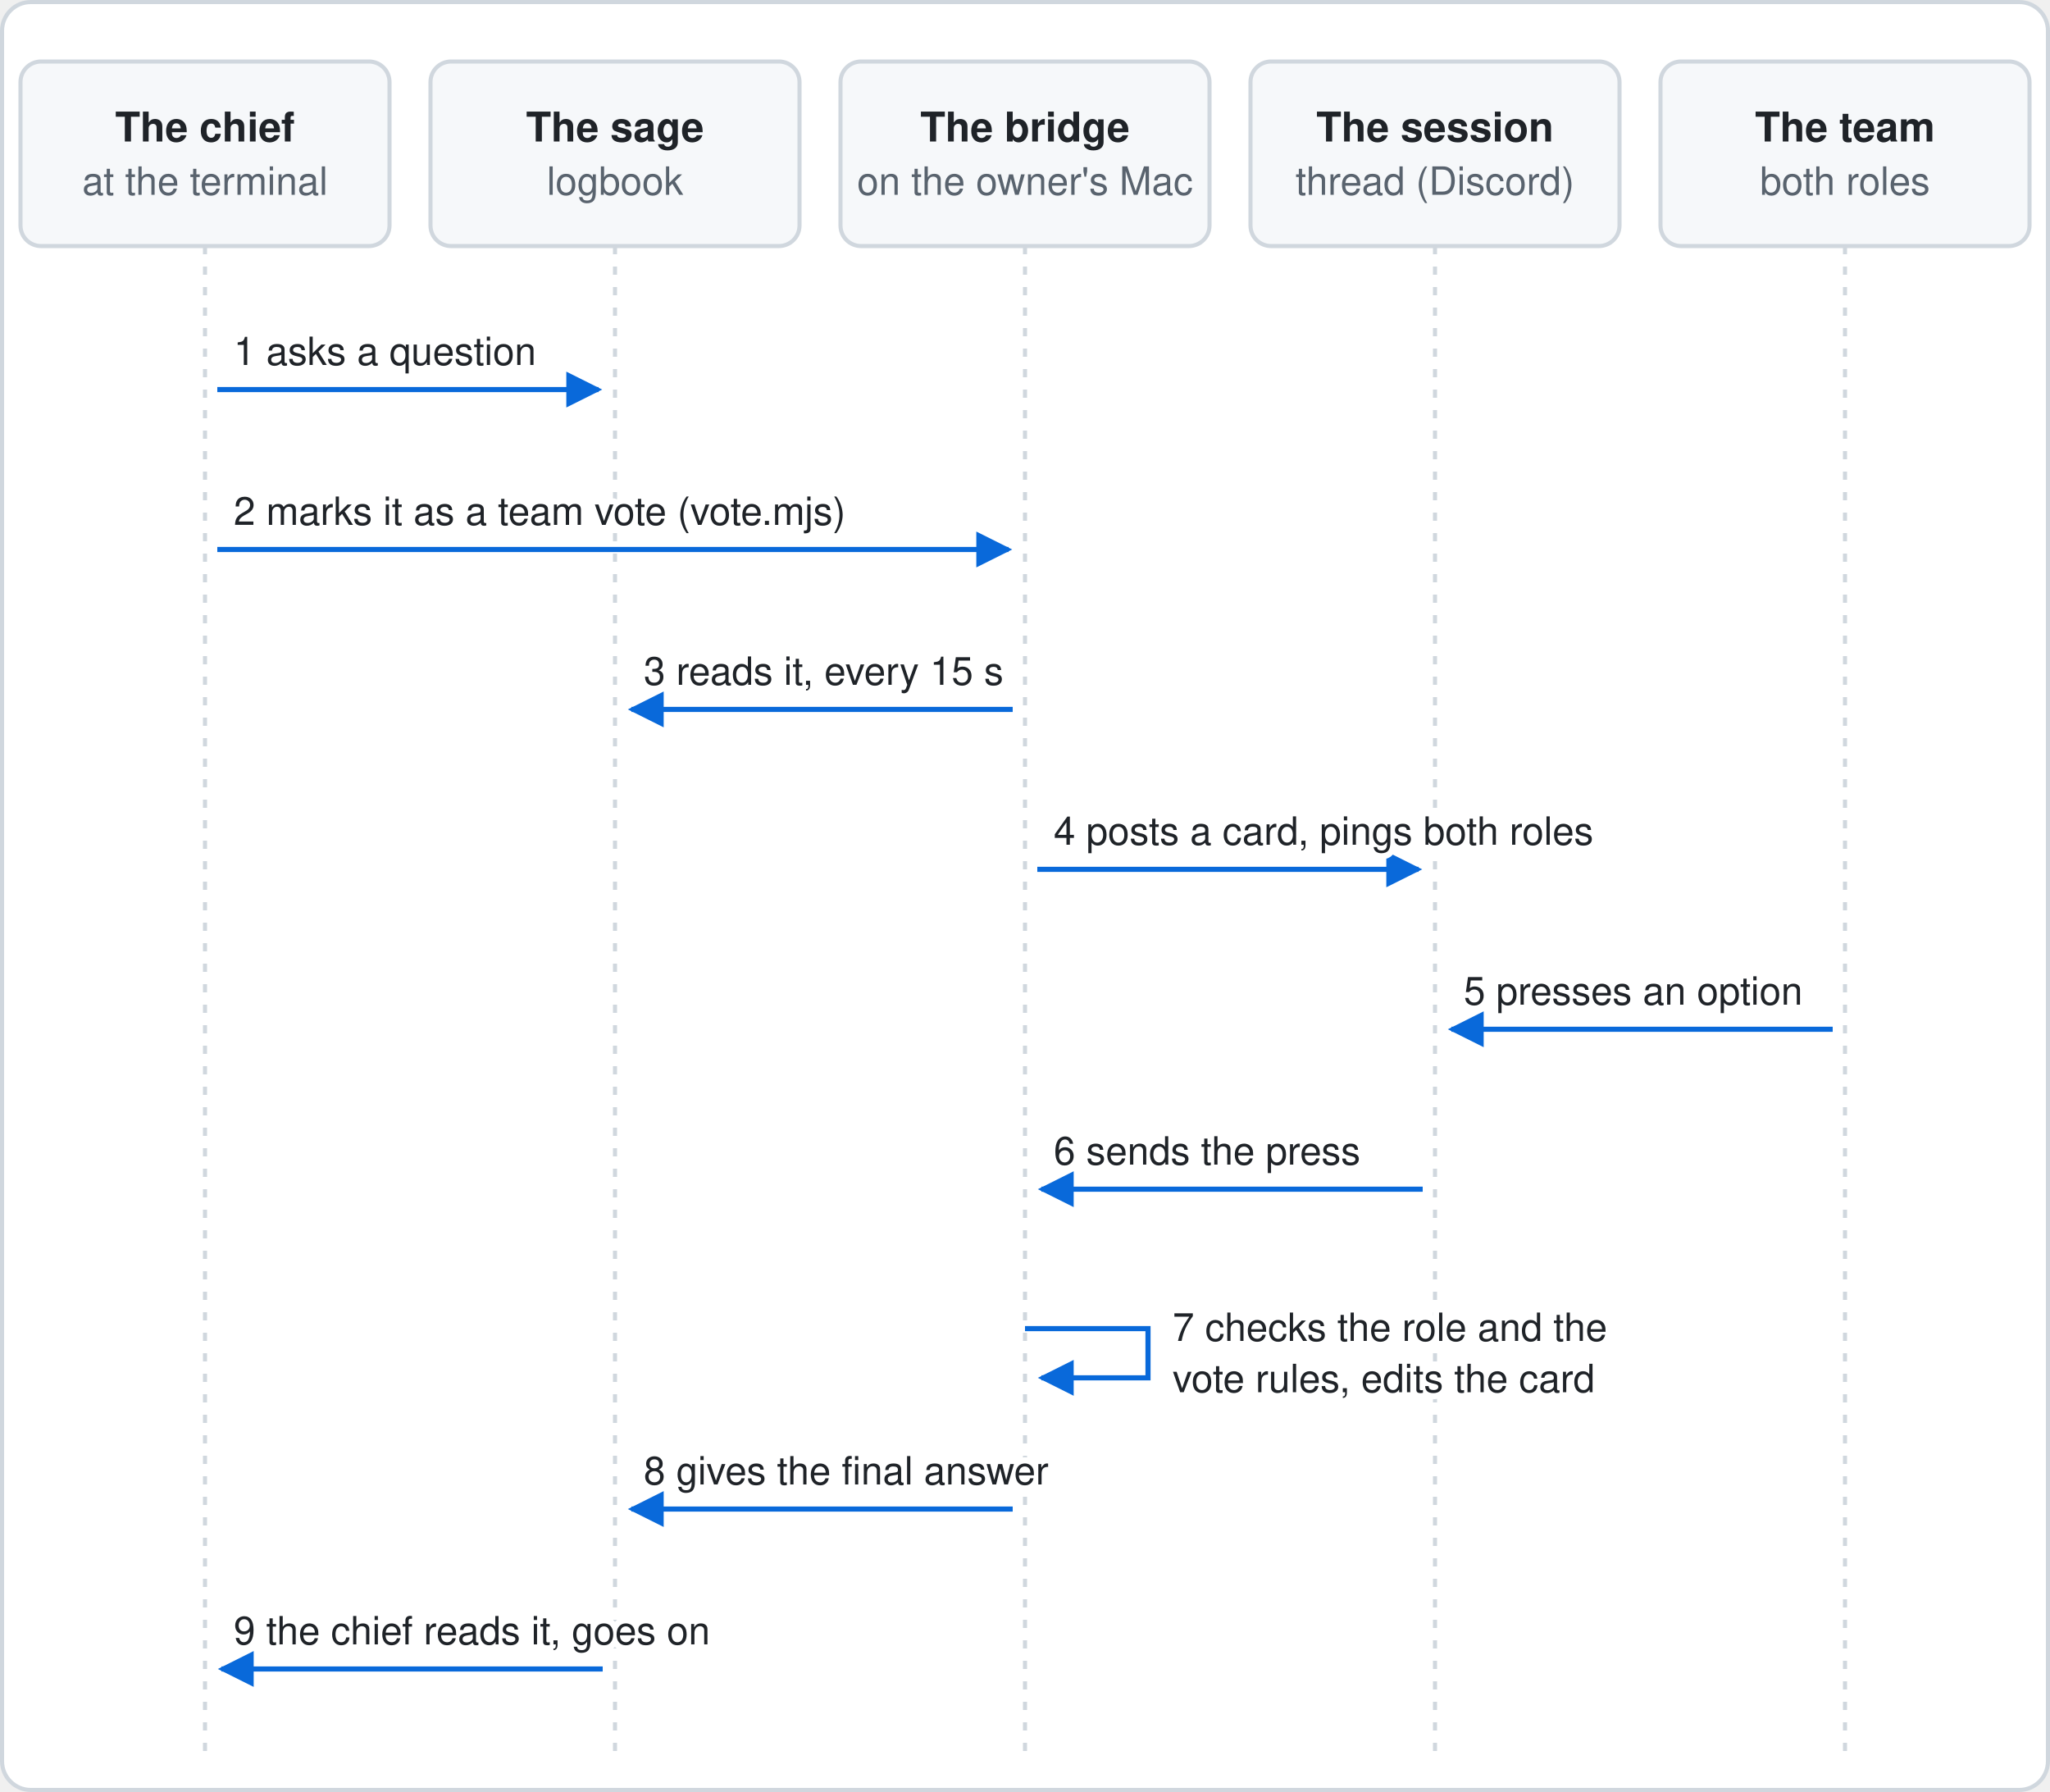
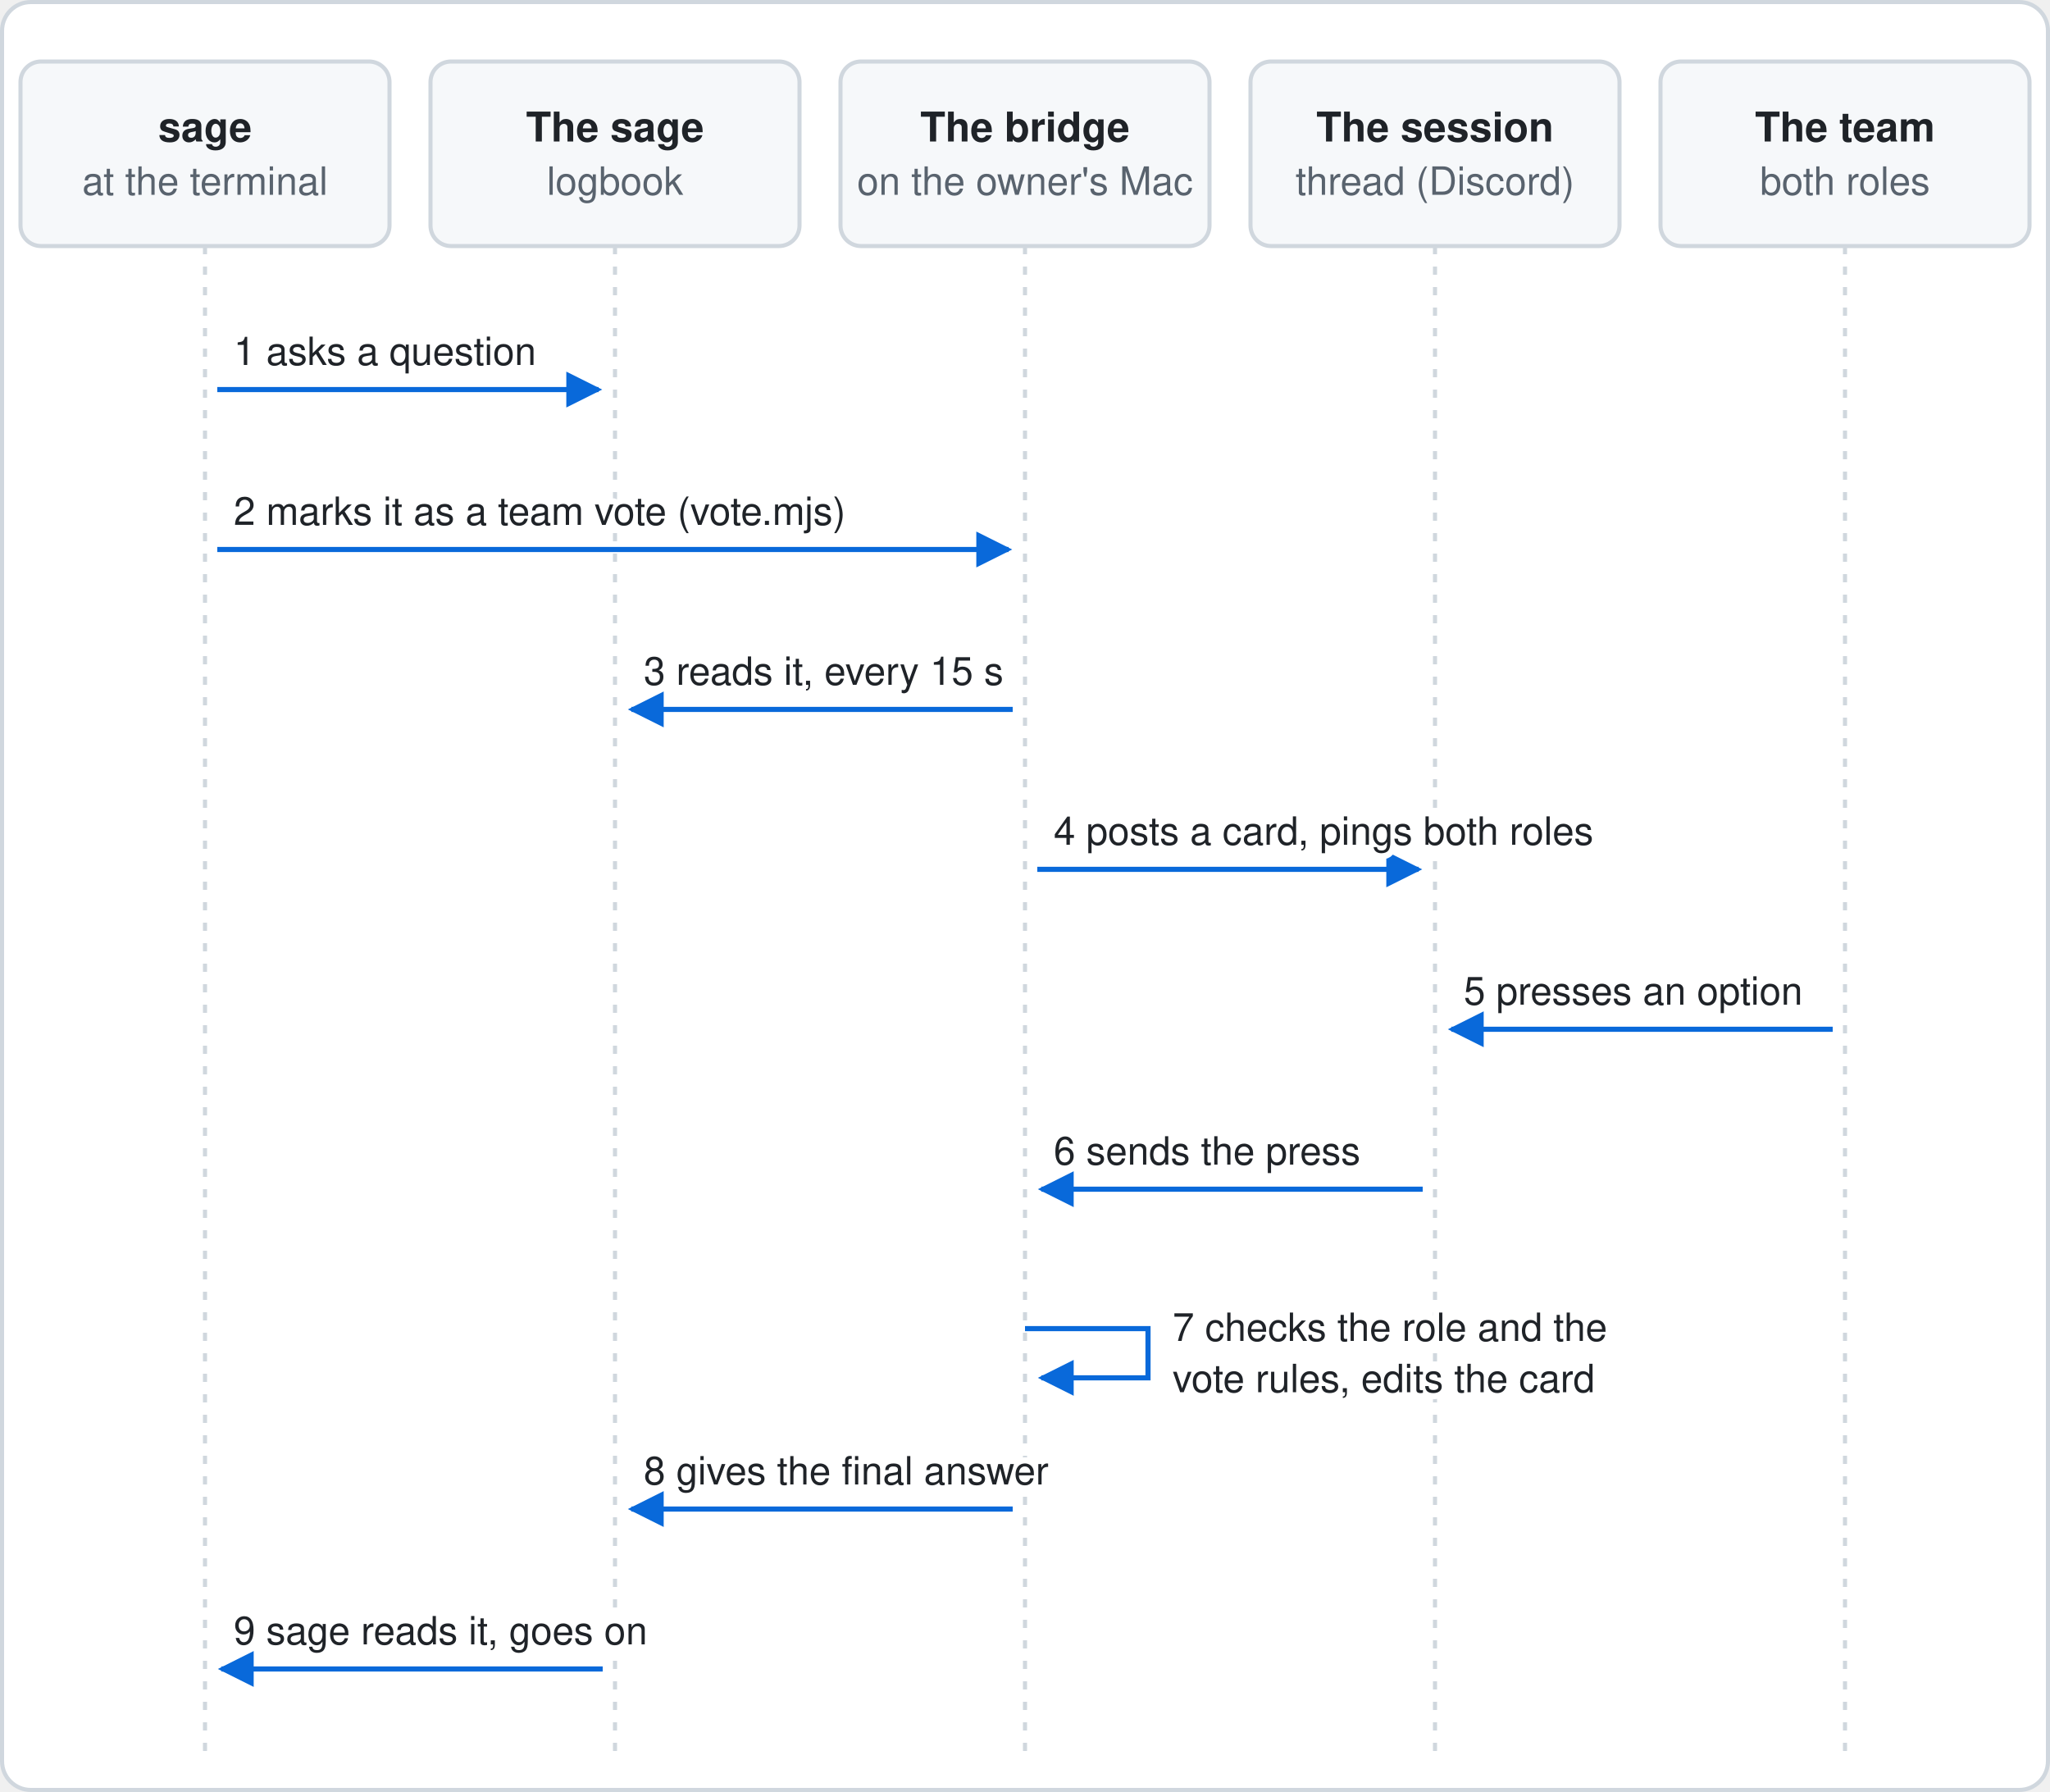
<svg xmlns="http://www.w3.org/2000/svg" width="1000" height="874" viewBox="0 0 1000 874" role="img" font-family="-apple-system, BlinkMacSystemFont, 'Segoe UI', Helvetica, Arial, sans-serif">
  <defs>
    <marker id="head" viewBox="0 0 10 10" refX="9" refY="5" markerWidth="7" markerHeight="7" orient="auto-start-reverse">
      <path d="M0 0L10 5L0 10z" fill="#0969DA" />
    </marker>
  </defs>
  <rect x="1" y="1" width="998" height="872" rx="14" fill="#FFFFFF" stroke="#D0D7DE" stroke-width="2" />
  <rect x="10" y="30" width="180" height="90" rx="10" fill="#F6F8FA" stroke="#D0D7DE" stroke-width="2" />
  <text x="100" y="69" font-size="20" font-weight="600" fill="#1F2328" text-anchor="middle">
-     <tspan x="100" dy="0">The chief</tspan>
+     <tspan x="100" dy="0">sage</tspan>
  </text>
  <text x="100" y="95" font-size="19" fill="#59636E" text-anchor="middle">
    <tspan x="100" dy="0">at the terminal</tspan>
  </text>
  <line x1="100" y1="120" x2="100" y2="854" stroke="#D0D7DE" stroke-width="2" stroke-dasharray="4 6" />
  <rect x="210" y="30" width="180" height="90" rx="10" fill="#F6F8FA" stroke="#D0D7DE" stroke-width="2" />
  <text x="300" y="69" font-size="20" font-weight="600" fill="#1F2328" text-anchor="middle">
    <tspan x="300" dy="0">The sage</tspan>
  </text>
  <text x="300" y="95" font-size="19" fill="#59636E" text-anchor="middle">
    <tspan x="300" dy="0">logbook</tspan>
  </text>
  <line x1="300" y1="120" x2="300" y2="854" stroke="#D0D7DE" stroke-width="2" stroke-dasharray="4 6" />
  <rect x="410" y="30" width="180" height="90" rx="10" fill="#F6F8FA" stroke="#D0D7DE" stroke-width="2" />
  <text x="500" y="69" font-size="20" font-weight="600" fill="#1F2328" text-anchor="middle">
    <tspan x="500" dy="0">The bridge</tspan>
  </text>
  <text x="500" y="95" font-size="19" fill="#59636E" text-anchor="middle">
    <tspan x="500" dy="0">on the owner's Mac</tspan>
  </text>
  <line x1="500" y1="120" x2="500" y2="854" stroke="#D0D7DE" stroke-width="2" stroke-dasharray="4 6" />
  <rect x="610" y="30" width="180" height="90" rx="10" fill="#F6F8FA" stroke="#D0D7DE" stroke-width="2" />
  <text x="700" y="69" font-size="20" font-weight="600" fill="#1F2328" text-anchor="middle">
    <tspan x="700" dy="0">The session</tspan>
  </text>
  <text x="700" y="95" font-size="19" fill="#59636E" text-anchor="middle">
    <tspan x="700" dy="0">thread (Discord)</tspan>
  </text>
  <line x1="700" y1="120" x2="700" y2="854" stroke="#D0D7DE" stroke-width="2" stroke-dasharray="4 6" />
  <rect x="810" y="30" width="180" height="90" rx="10" fill="#F6F8FA" stroke="#D0D7DE" stroke-width="2" />
  <text x="900" y="69" font-size="20" font-weight="600" fill="#1F2328" text-anchor="middle">
    <tspan x="900" dy="0">The team</tspan>
  </text>
  <text x="900" y="95" font-size="19" fill="#59636E" text-anchor="middle">
    <tspan x="900" dy="0">both roles</tspan>
  </text>
  <line x1="900" y1="120" x2="900" y2="854" stroke="#D0D7DE" stroke-width="2" stroke-dasharray="4 6" />
  <path d="M106 190 H292" fill="none" stroke="#0969DA" stroke-width="2.5" marker-end="url(#head)" />
  <text x="114" y="178" font-size="19" fill="#1F2328" text-anchor="start" stroke="#FFFFFF" stroke-width="6" stroke-linejoin="round" paint-order="stroke">
    <tspan x="114" dy="0">1  asks a question</tspan>
  </text>
  <path d="M106 268 H492" fill="none" stroke="#0969DA" stroke-width="2.5" marker-end="url(#head)" />
  <text x="114" y="256" font-size="19" fill="#1F2328" text-anchor="start" stroke="#FFFFFF" stroke-width="6" stroke-linejoin="round" paint-order="stroke">
    <tspan x="114" dy="0">2  marks it as a team vote (vote.mjs)</tspan>
  </text>
  <path d="M494 346 H308" fill="none" stroke="#0969DA" stroke-width="2.5" marker-end="url(#head)" />
  <text x="314" y="334" font-size="19" fill="#1F2328" text-anchor="start" stroke="#FFFFFF" stroke-width="6" stroke-linejoin="round" paint-order="stroke">
    <tspan x="314" dy="0">3  reads it, every 15 s</tspan>
  </text>
  <path d="M506 424 H692" fill="none" stroke="#0969DA" stroke-width="2.5" marker-end="url(#head)" />
  <text x="514" y="412" font-size="19" fill="#1F2328" text-anchor="start" stroke="#FFFFFF" stroke-width="6" stroke-linejoin="round" paint-order="stroke">
    <tspan x="514" dy="0">4  posts a card, pings both roles</tspan>
  </text>
  <path d="M894 502 H708" fill="none" stroke="#0969DA" stroke-width="2.5" marker-end="url(#head)" />
  <text x="714" y="490" font-size="19" fill="#1F2328" text-anchor="start" stroke="#FFFFFF" stroke-width="6" stroke-linejoin="round" paint-order="stroke">
    <tspan x="714" dy="0">5  presses an option</tspan>
  </text>
  <path d="M694 580 H508" fill="none" stroke="#0969DA" stroke-width="2.5" marker-end="url(#head)" />
  <text x="514" y="568" font-size="19" fill="#1F2328" text-anchor="start" stroke="#FFFFFF" stroke-width="6" stroke-linejoin="round" paint-order="stroke">
    <tspan x="514" dy="0">6  sends the press</tspan>
  </text>
  <path d="M500 648 h60 v24 h-52" fill="none" stroke="#0969DA" stroke-width="2.5" marker-end="url(#head)" />
  <text x="572" y="654" font-size="19" fill="#1F2328" text-anchor="start" stroke="#FFFFFF" stroke-width="6" stroke-linejoin="round" paint-order="stroke">
    <tspan x="572" dy="0">7  checks the role and the</tspan>
    <tspan x="572" dy="25">     vote rules, edits the card</tspan>
  </text>
  <path d="M494 736 H308" fill="none" stroke="#0969DA" stroke-width="2.5" marker-end="url(#head)" />
  <text x="314" y="724" font-size="19" fill="#1F2328" text-anchor="start" stroke="#FFFFFF" stroke-width="6" stroke-linejoin="round" paint-order="stroke">
    <tspan x="314" dy="0">8  gives the final answer</tspan>
  </text>
  <path d="M294 814 H108" fill="none" stroke="#0969DA" stroke-width="2.5" marker-end="url(#head)" />
  <text x="114" y="802" font-size="19" fill="#1F2328" text-anchor="start" stroke="#FFFFFF" stroke-width="6" stroke-linejoin="round" paint-order="stroke">
-     <tspan x="114" dy="0">9  the chief reads it, goes on</tspan>
+     <tspan x="114" dy="0">9  sage reads it, goes on</tspan>
  </text>
</svg>
